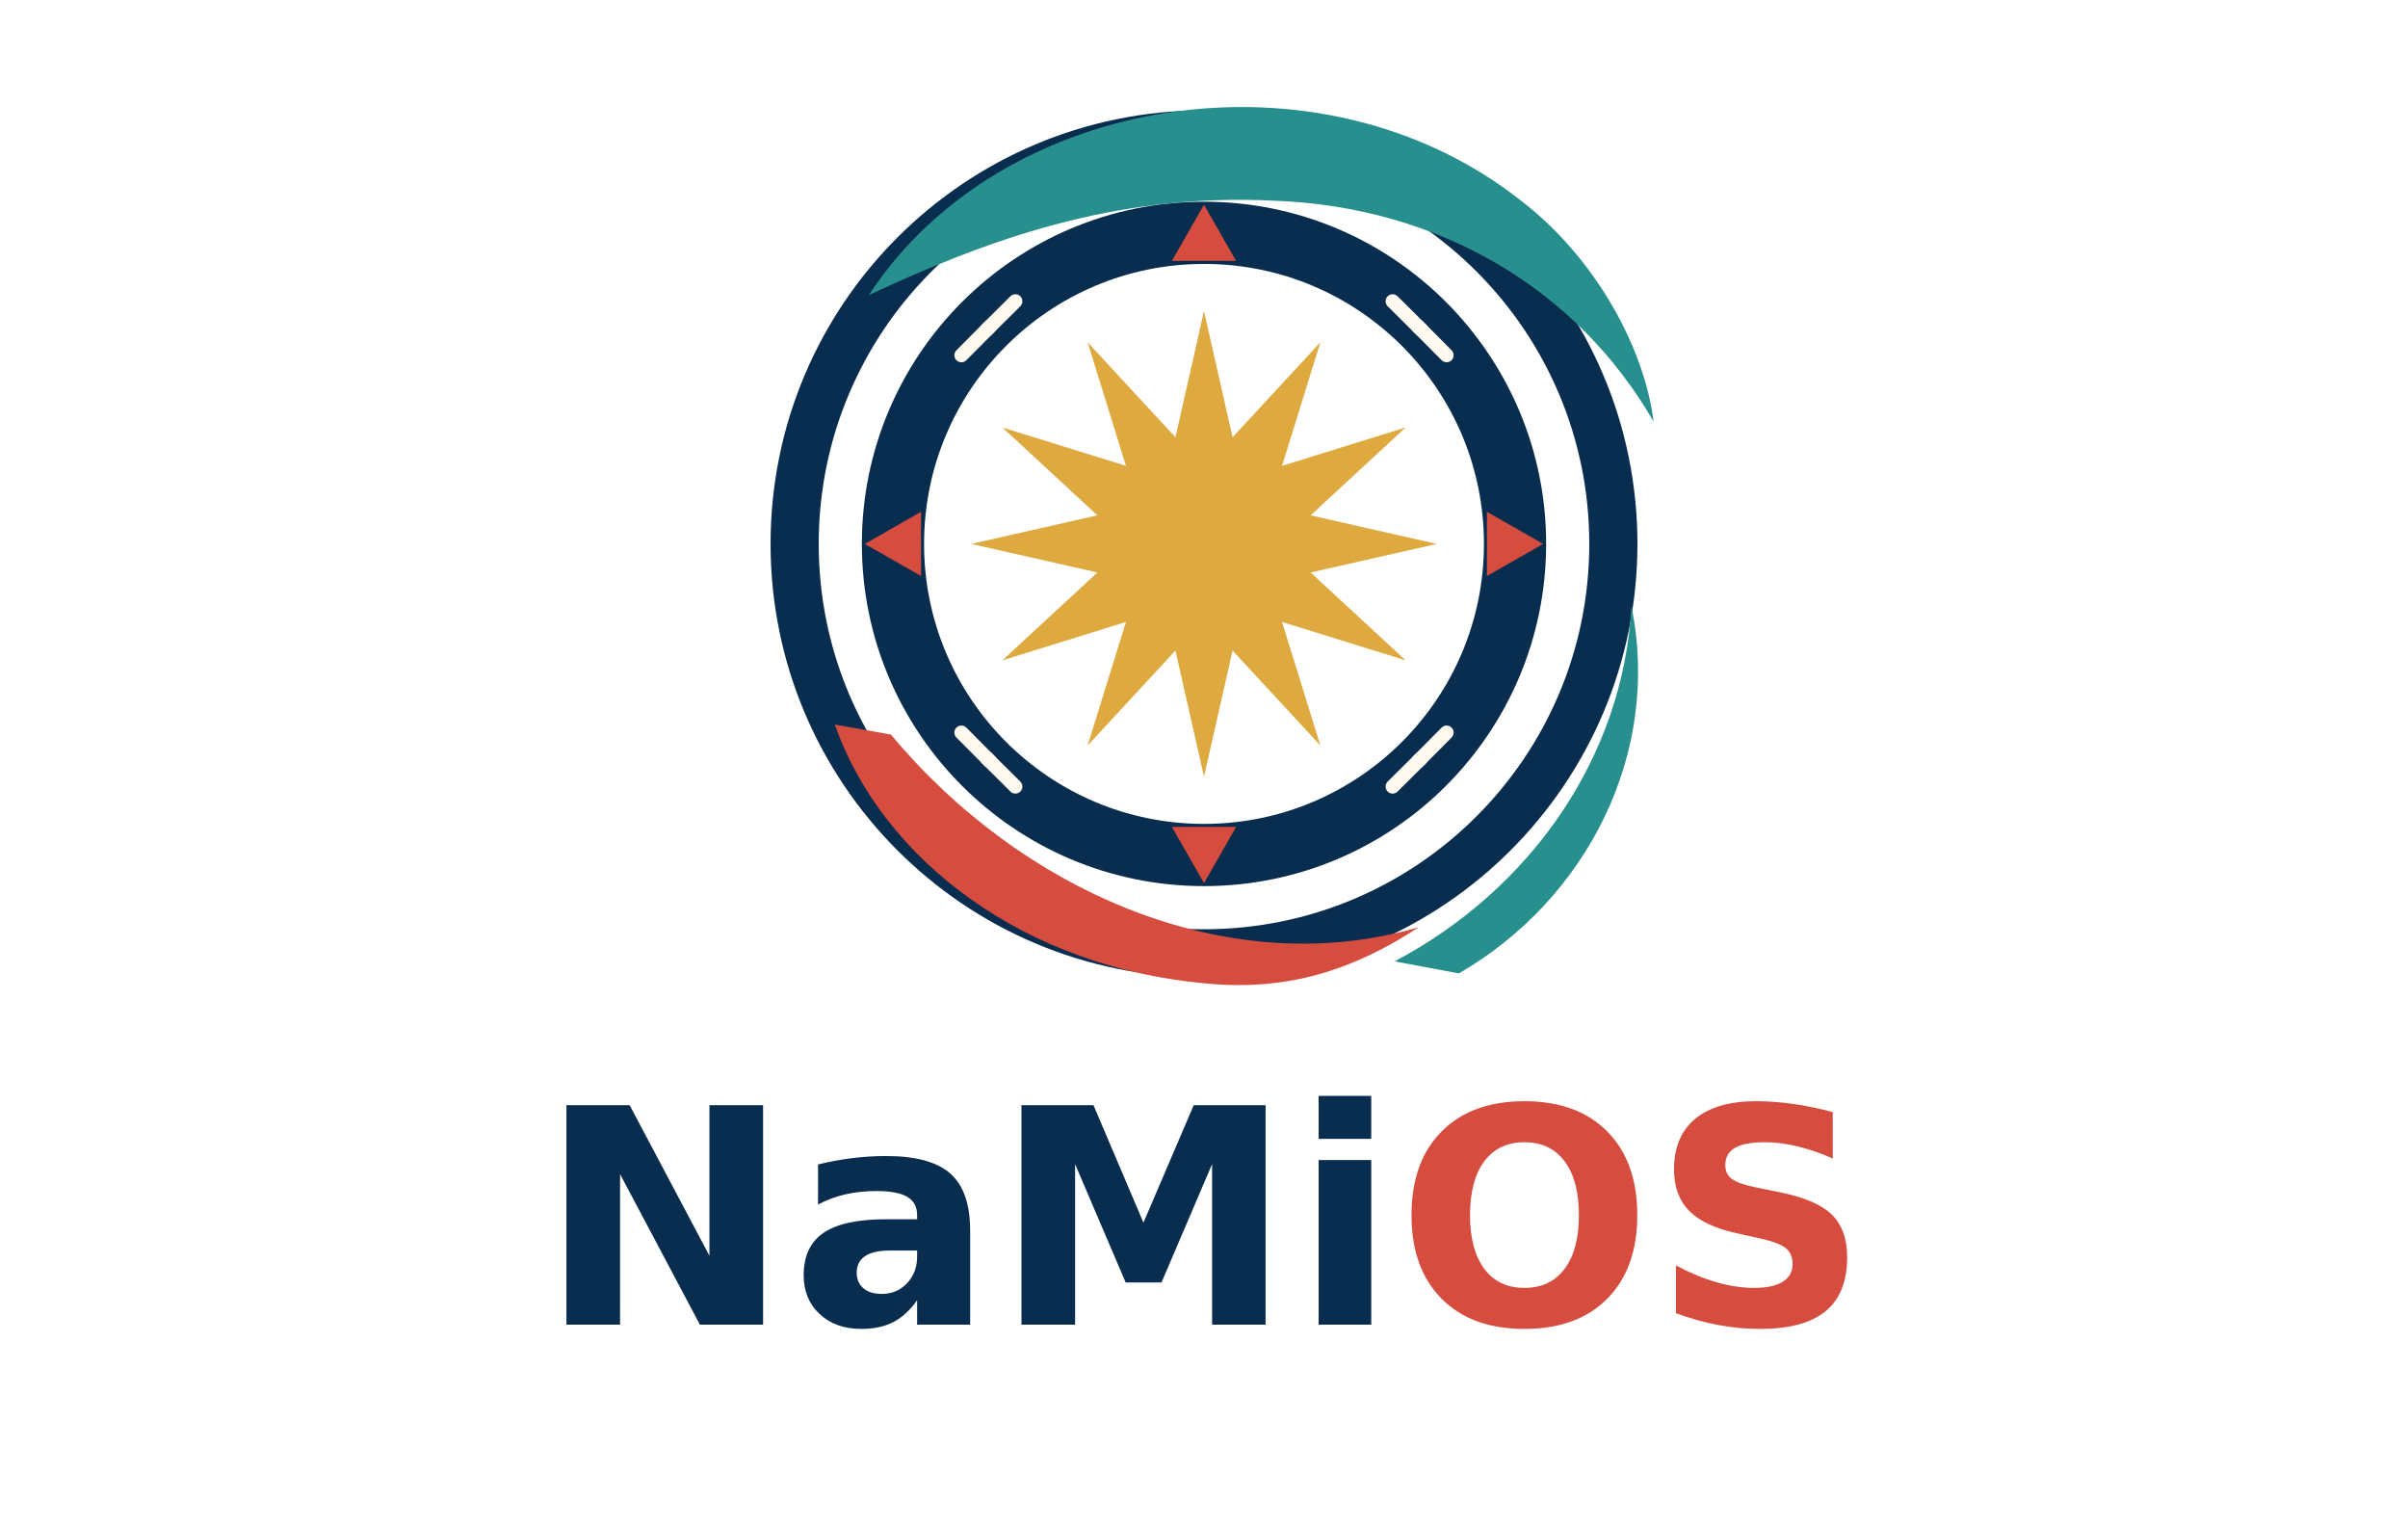
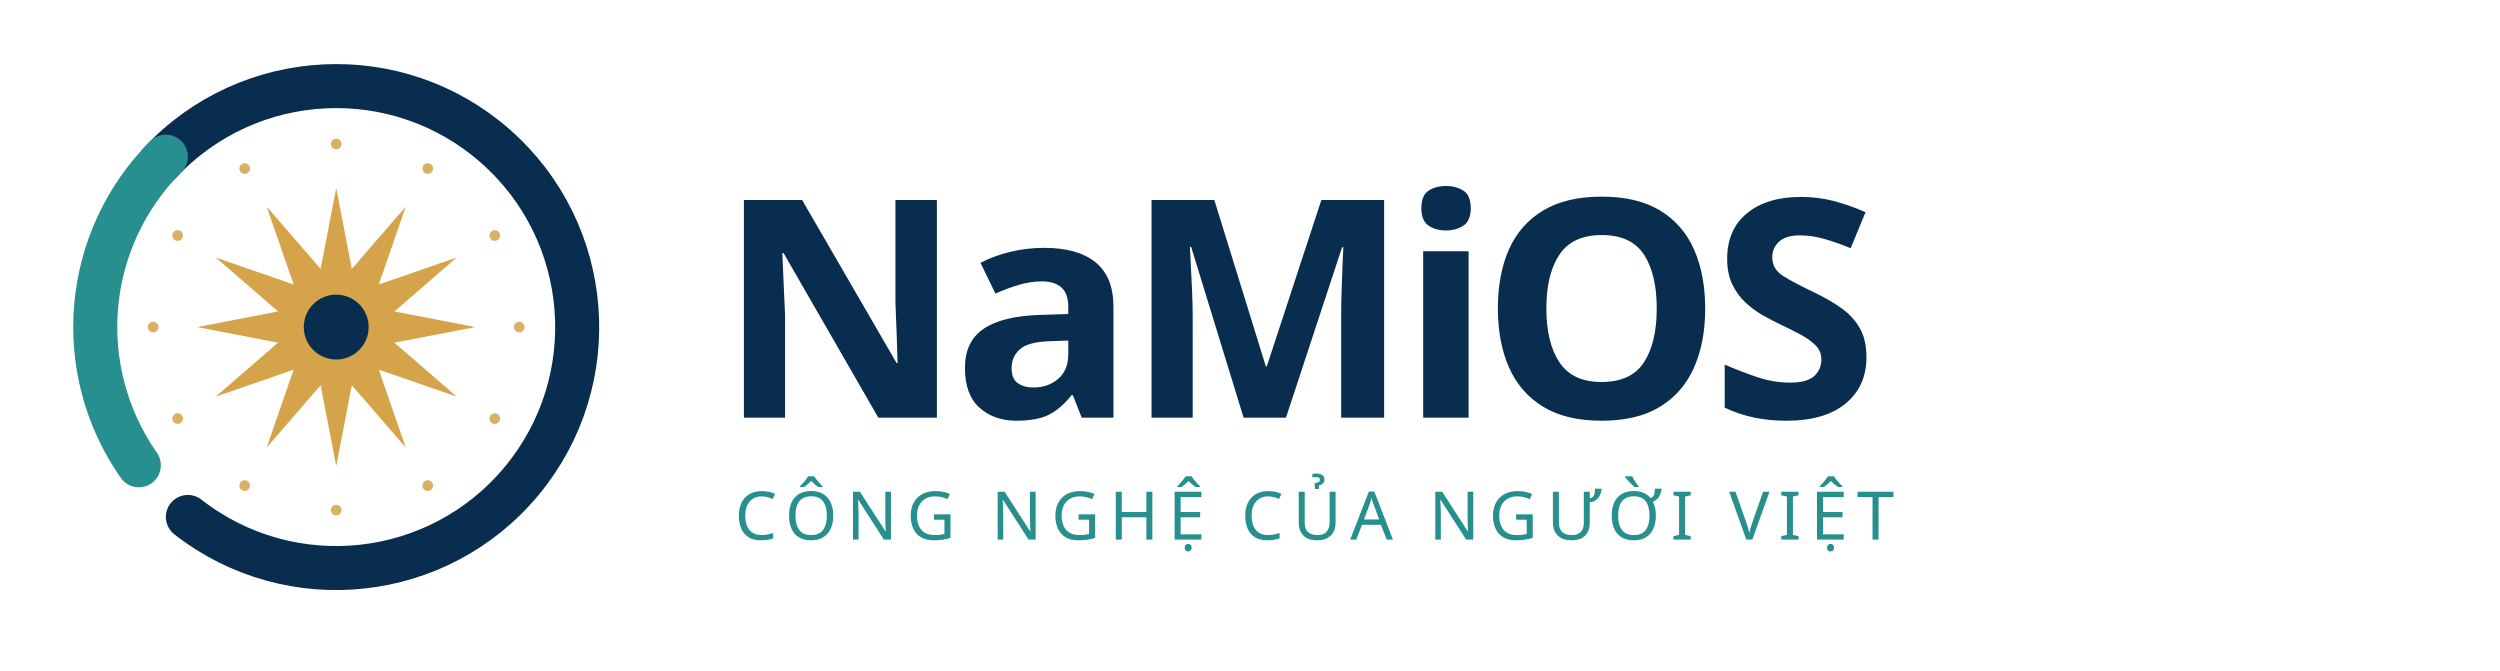
- <svg xmlns="http://www.w3.org/2000/svg" width="1200" height="760" viewBox="0 0 1200 760" role="img" aria-label="NaMiOS — logo xếp dọc, nền sáng">
-   <g transform="translate(344 15) scale(1)">
-     <circle cx="256" cy="256" r="204" fill="none" stroke="#092D4F" stroke-width="24" />
-     <circle cx="256" cy="256" r="155" fill="none" stroke="#092D4F" stroke-width="31" />
-     <polygon points="256.000,140.000 270.235,202.874 314.000,155.541 294.891,217.109 356.459,198.000 309.126,241.765 372.000,256.000 309.126,270.235 356.459,314.000 294.891,294.891 314.000,356.459 270.235,309.126 256.000,372.000 241.765,309.126 198.000,356.459 217.109,294.891 155.541,314.000 202.874,270.235 140.000,256.000 202.874,241.765 155.541,198.000 217.109,217.109 198.000,155.541 241.765,202.874" fill="#DEA93E" />
-     <polygon points="256.00,87.00 240.00,115.00 272.00,115.00" fill="#D64C3E" />
-     <polygon points="425.00,256.00 397.00,240.00 397.00,272.00" fill="#D64C3E" />
-     <polygon points="256.00,425.00 272.00,397.00 240.00,397.00" fill="#D64C3E" />
-     <polygon points="87.00,256.00 115.00,272.00 115.00,240.00" fill="#D64C3E" />
-     <path d="M350.0 135.1 L364.2 149.2" stroke="#FFF9EF" stroke-width="7" stroke-linecap="round" />
-     <path d="M362.8 147.8 L376.9 162.0" stroke="#FFF9EF" stroke-width="7" stroke-linecap="round" />
-     <path d="M376.9 350.0 L362.8 364.2" stroke="#FFF9EF" stroke-width="7" stroke-linecap="round" />
-     <path d="M364.2 362.8 L350.0 376.9" stroke="#FFF9EF" stroke-width="7" stroke-linecap="round" />
-     <path d="M162.0 376.9 L147.8 362.8" stroke="#FFF9EF" stroke-width="7" stroke-linecap="round" />
-     <path d="M149.2 364.2 L135.1 350.0" stroke="#FFF9EF" stroke-width="7" stroke-linecap="round" />
-     <path d="M135.1 162.0 L149.2 147.8" stroke="#FFF9EF" stroke-width="7" stroke-linecap="round" />
-     <path d="M147.8 149.2 L162.0 135.1" stroke="#FFF9EF" stroke-width="7" stroke-linecap="round" />
-     <path d="M 89 132 C 155 31 314 6 414 85 C 453 115 476 161 480 195 C 442 129 373 88 291 85 C 211 81 147 105 89 132 Z" fill="#278F8D" />
-     <path d="M 72 346 C 96 414 167 467 257 475 C 298 479 331 468 363 447 C 267 475 164 428 100 351 Z" fill="#D64C3E" />
-     <path d="M 351 464 C 419 428 465 362 469 287 C 484 360 447 433 383 470 Z" fill="#278F8D" />
+ <svg xmlns="http://www.w3.org/2000/svg" viewBox="0 0 820 220">
+   <g transform="translate(13 10) scale(.76)">
+     <path d="M51.94 57.07 A104 104 0 1 1 63.97 209.95" fill="none" stroke="#092D4F" stroke-width="19" stroke-linecap="round" />
+     <path d="M42.81 187.65 A104 104 0 0 1 54.46 54.46" fill="none" stroke="#278F8D" stroke-width="19" stroke-linecap="round" />
+     <g fill="#D4A34A" opacity=".86">
+       <circle cx="128.00" cy="49.00" r="2.3" />
+       <circle cx="167.50" cy="59.58" r="2.3" />
+       <circle cx="196.42" cy="88.50" r="2.3" />
+       <circle cx="207.00" cy="128.00" r="2.3" />
+       <circle cx="196.42" cy="167.50" r="2.3" />
+       <circle cx="167.50" cy="196.42" r="2.3" />
+       <circle cx="128.00" cy="207.00" r="2.3" />
+       <circle cx="88.50" cy="196.42" r="2.3" />
+       <circle cx="59.58" cy="167.50" r="2.3" />
+       <circle cx="49.00" cy="128.00" r="2.3" />
+       <circle cx="59.58" cy="88.50" r="2.3" />
+       <circle cx="88.50" cy="59.58" r="2.3" />
+     </g>
+     <polygon points="128.00,68.00 134.73,102.89 158.00,76.04 146.38,109.62 179.96,98.00 153.11,121.27 188.00,128.00 153.11,134.73 179.96,158.00 146.38,146.38 158.00,179.96 134.73,153.11 128.00,188.00 121.27,153.11 98.00,179.96 109.62,146.38 76.04,158.00 102.89,134.73 68.00,128.00 102.89,121.27 76.04,98.00 109.62,109.62 98.00,76.04 121.27,102.89" fill="#D4A34A" />
+     <circle cx="128" cy="128" r="14" fill="#092D4F" />
  </g>
-   <text x="600" y="660" text-anchor="middle" font-family="DejaVu Sans, Noto Sans, sans-serif" font-size="150" font-weight="700" fill="#092D4F">NaMi<tspan fill="#D64C3E">OS</tspan>
-   </text>
+   <text x="235" y="137" font-family="Noto Sans,DejaVu Sans,sans-serif" font-weight="650" font-size="100" letter-spacing="-4" fill="#092D4F">NaMiOS</text>
+   <text x="241" y="177" font-family="Noto Sans,DejaVu Sans,sans-serif" font-weight="400" font-size="22" letter-spacing="3" fill="#278F8D">CÔNG NGHỆ CỦA NGƯỜI VIỆT</text>
</svg>
